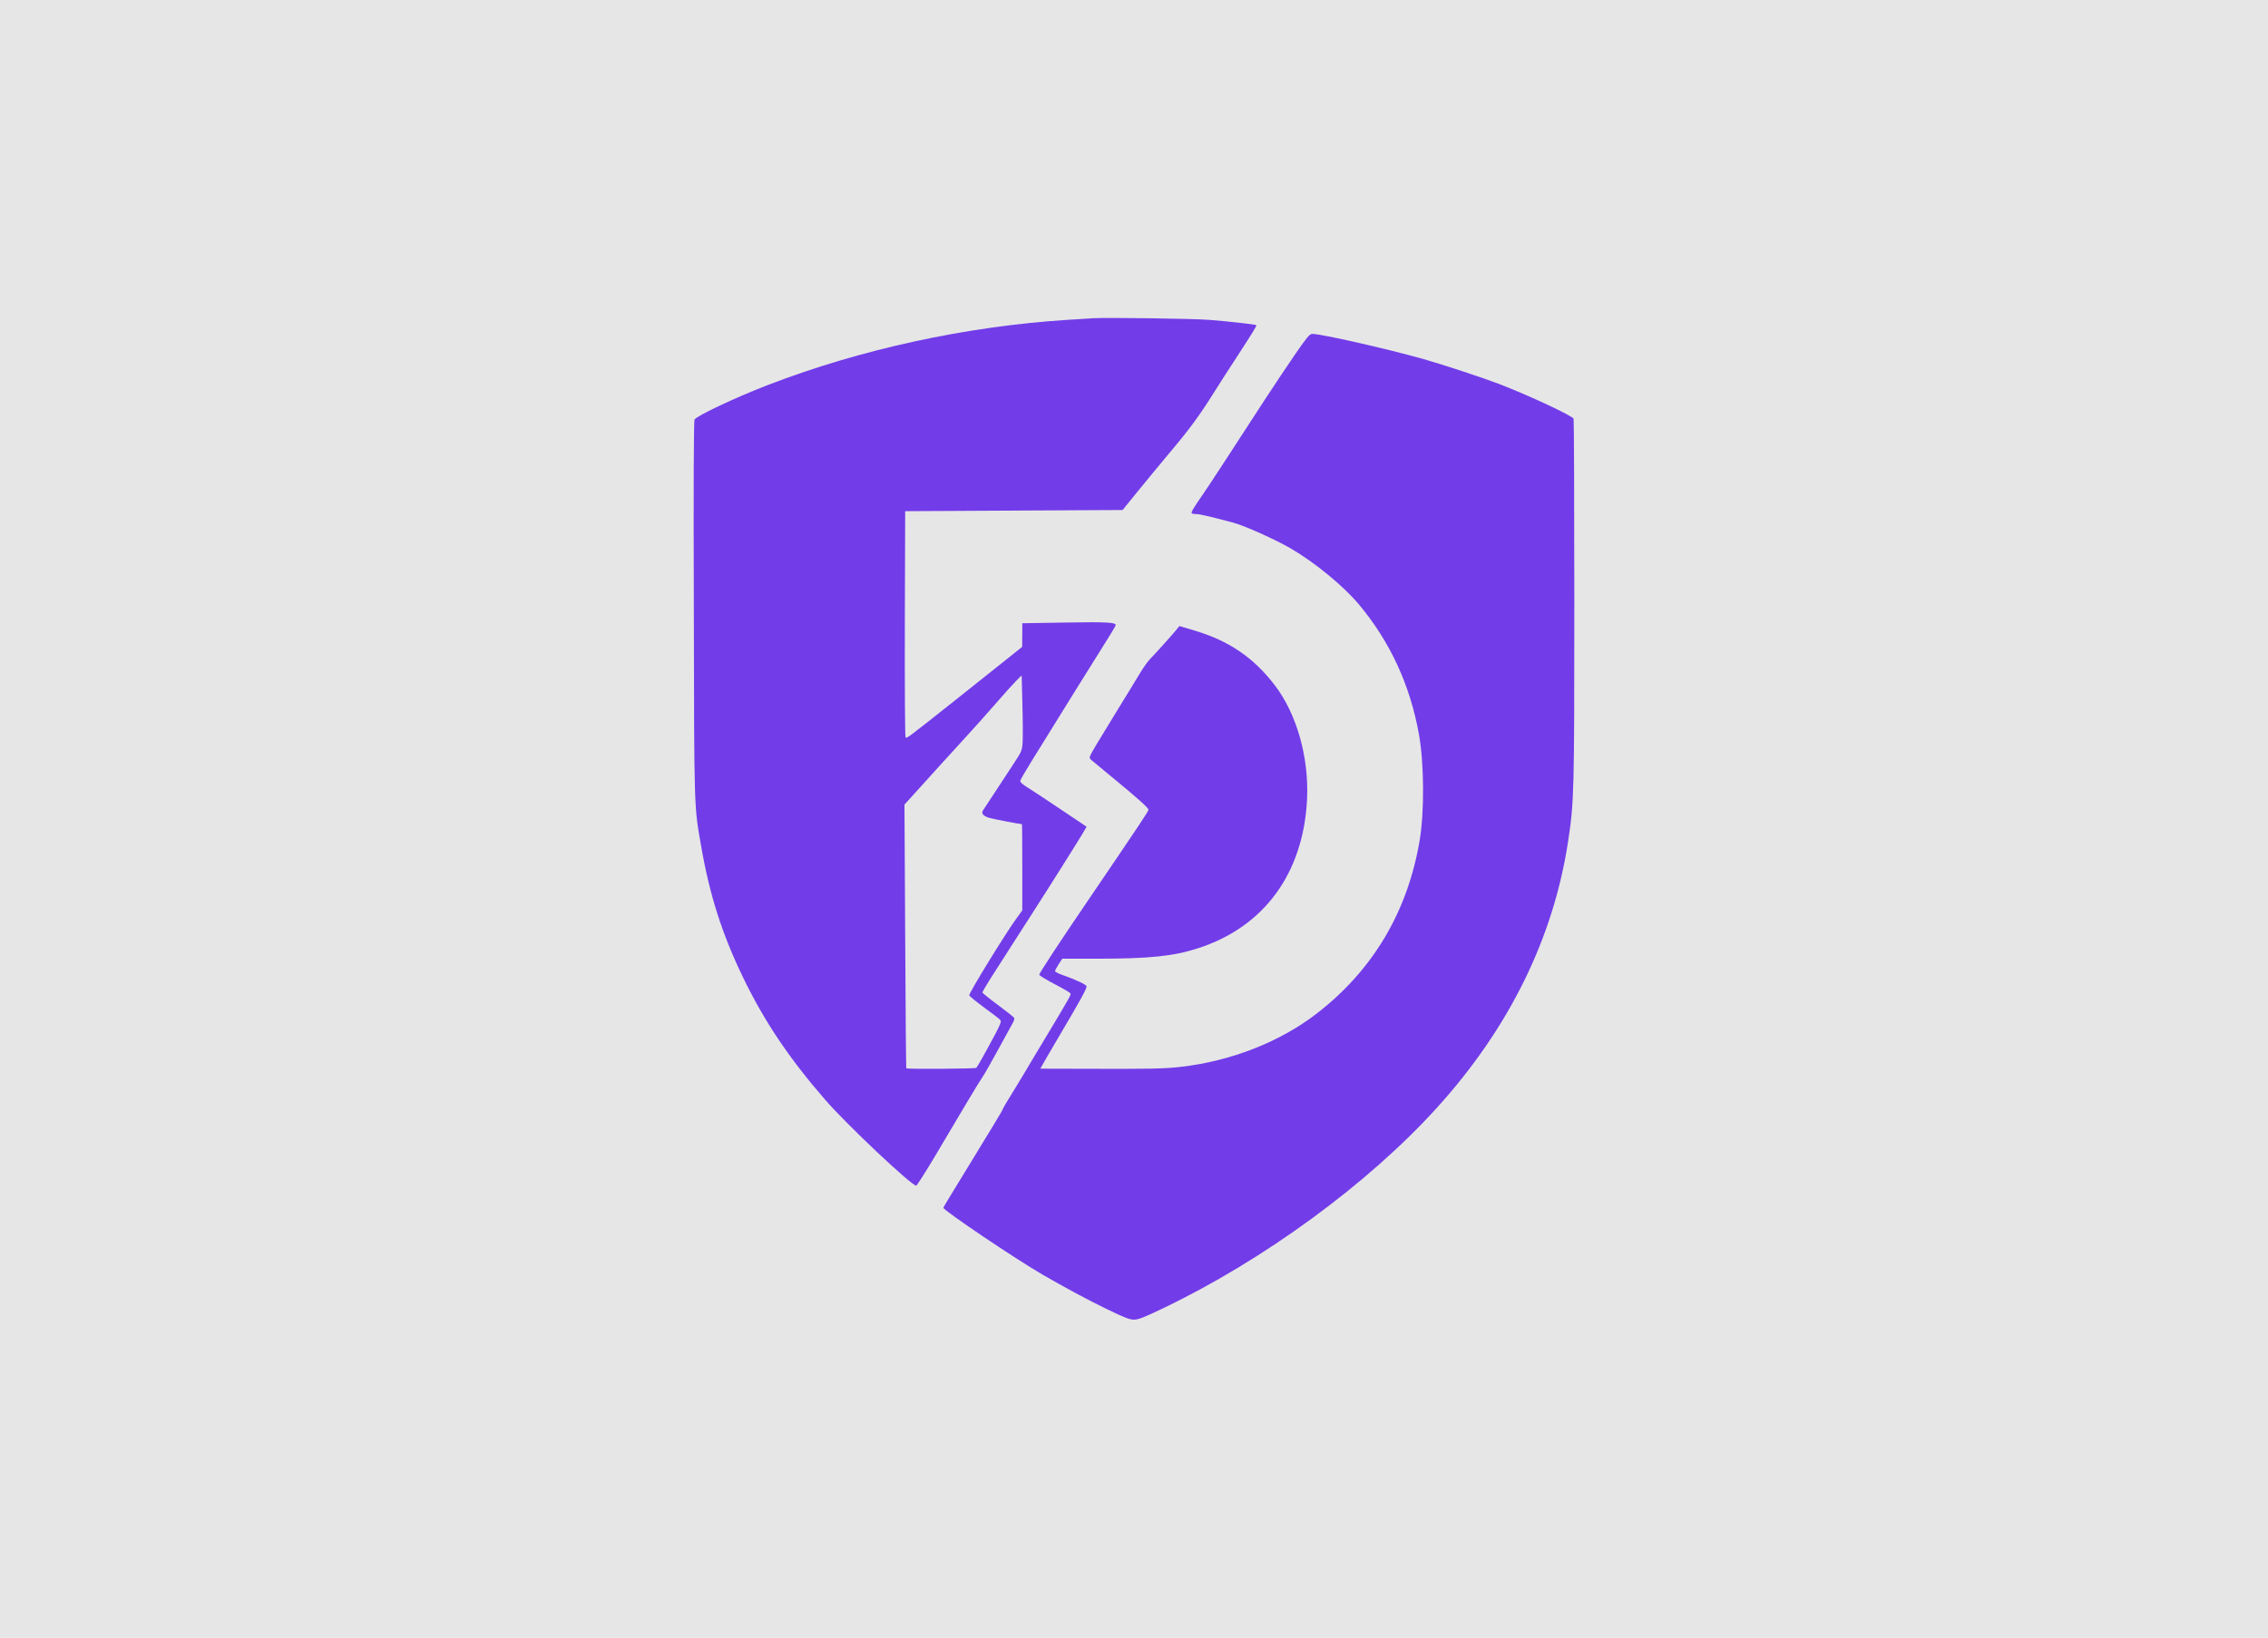
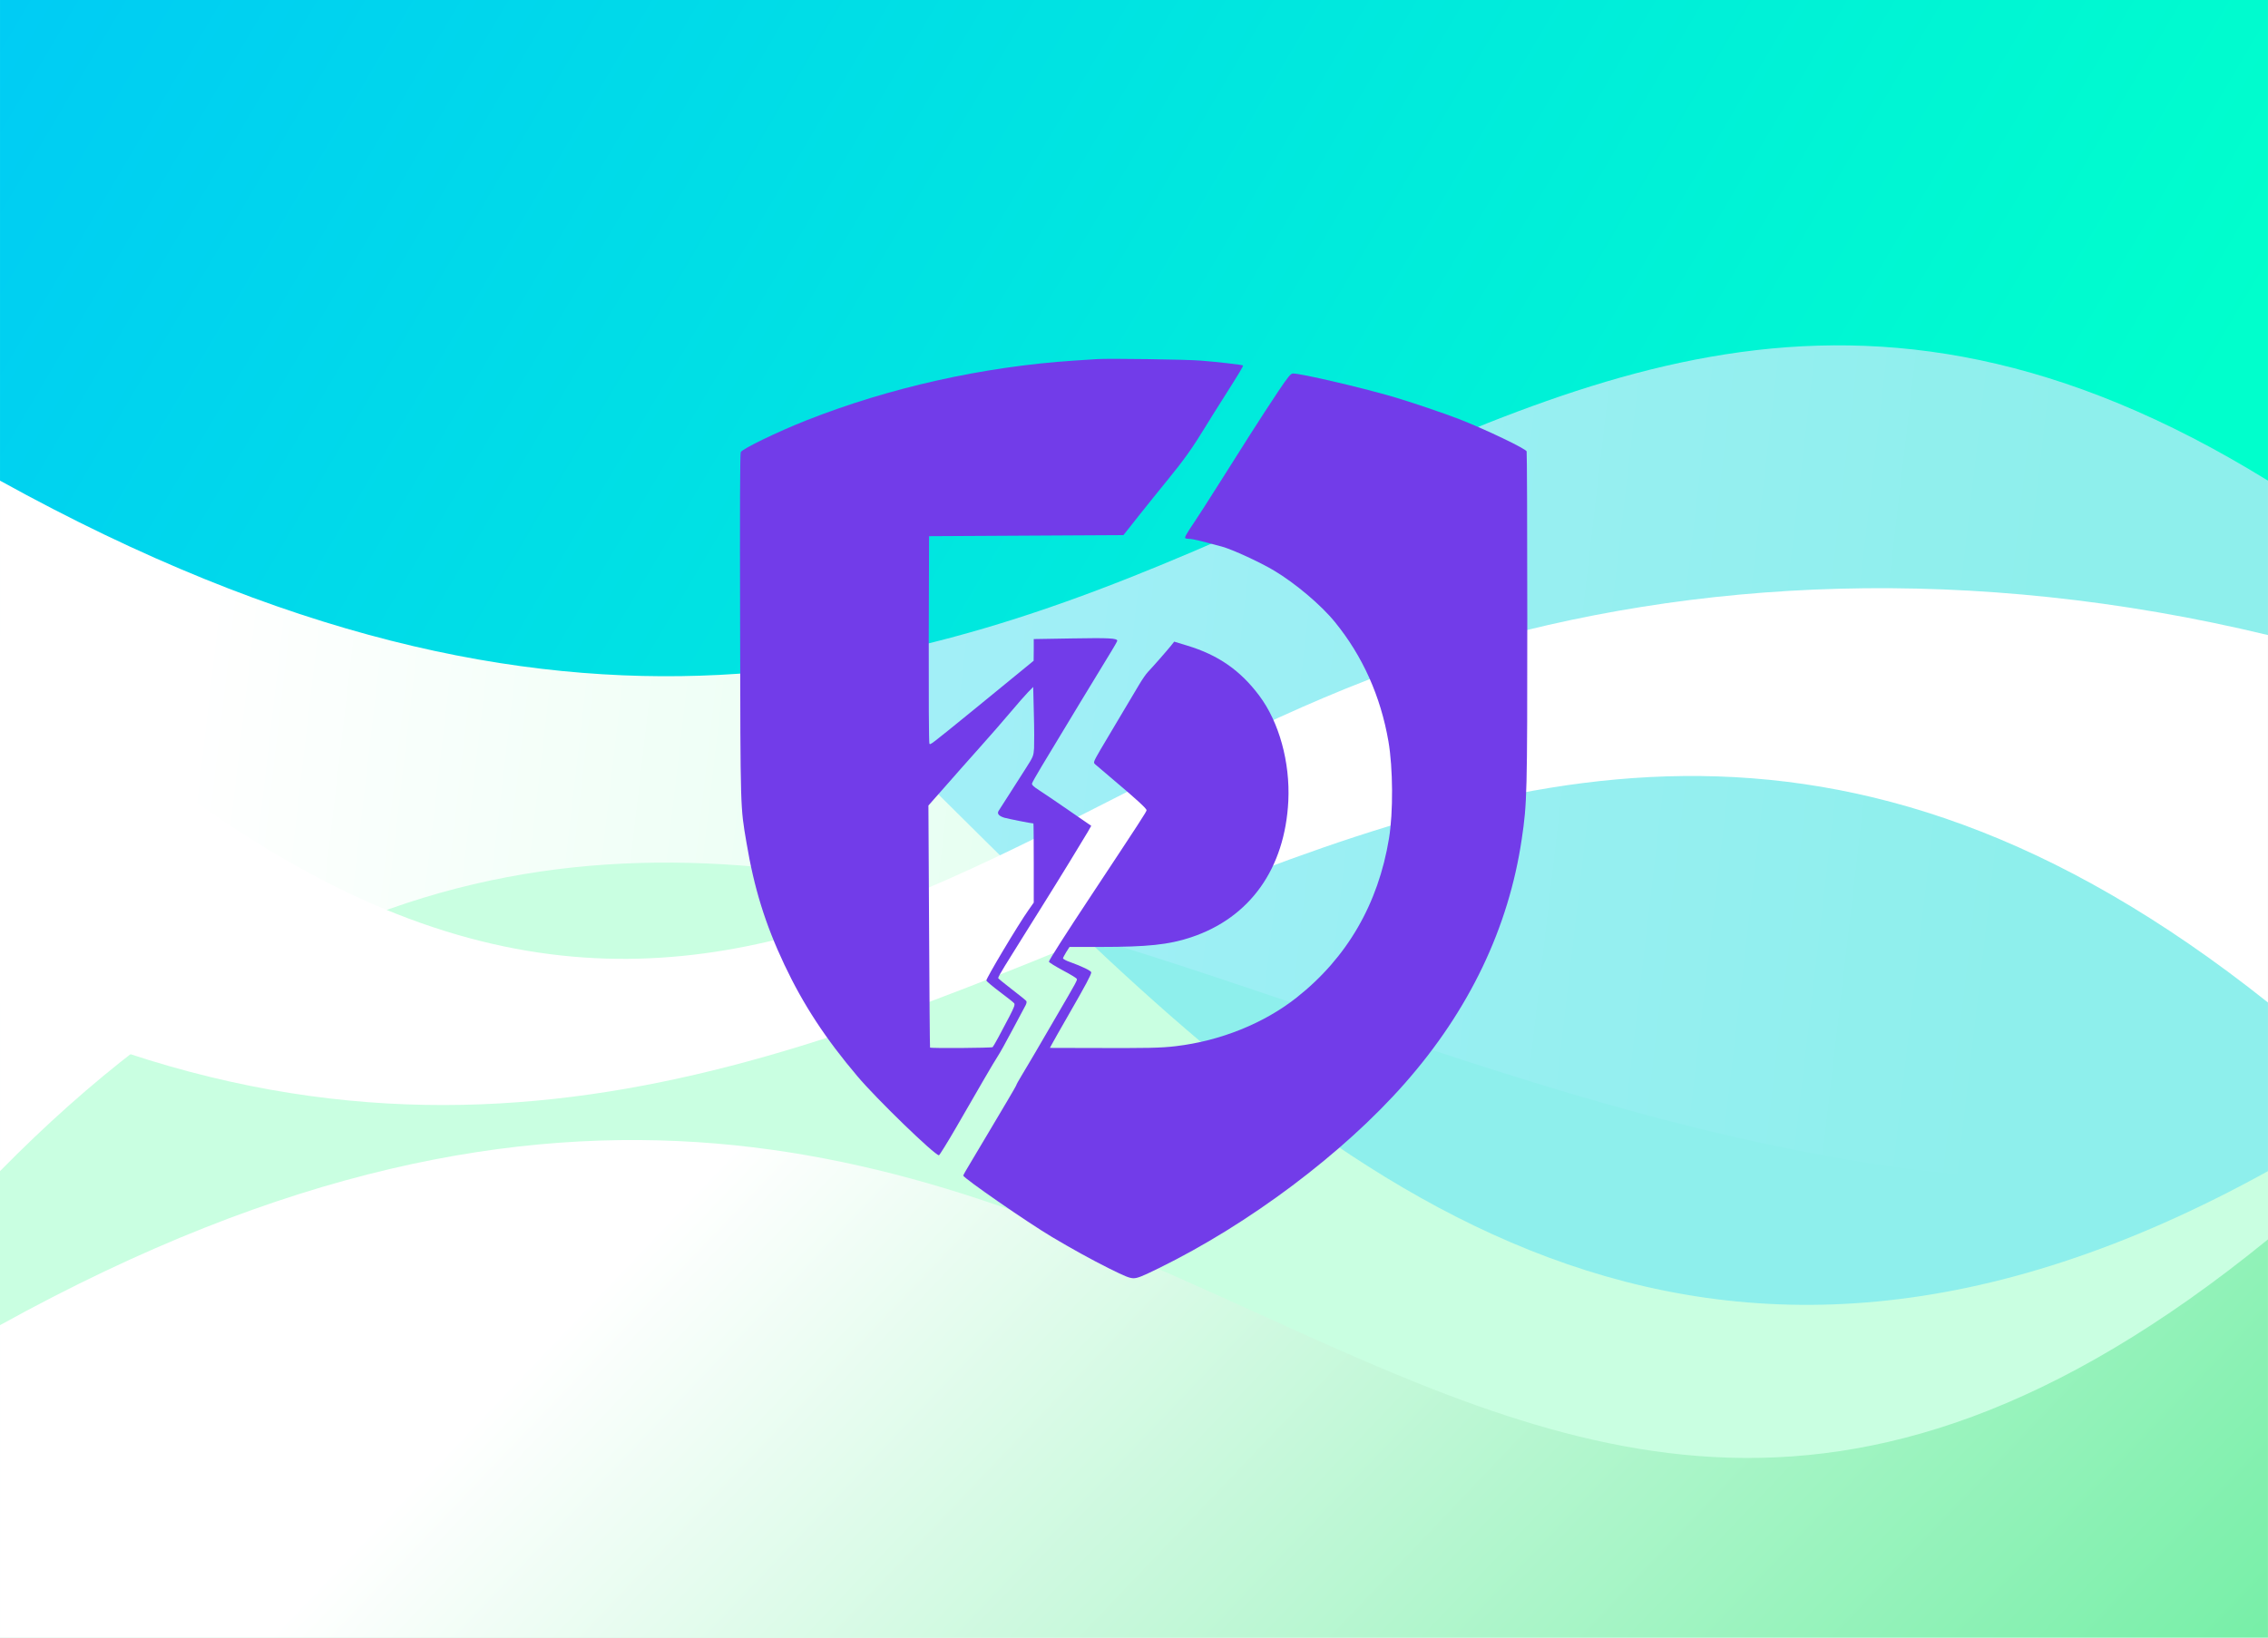
- <svg xmlns="http://www.w3.org/2000/svg" xmlns:xlink="http://www.w3.org/1999/xlink" xml:space="preserve" width="324" height="234" viewBox="0 0 324 234" version="1.1" id="svg9">
-   <defs id="defs5">
+ <svg xmlns="http://www.w3.org/2000/svg" xmlns:xlink="http://www.w3.org/1999/xlink" width="324" height="234" viewBox="0 0 85.725 61.913">
+   <defs>
+     <linearGradient id="e">
+       <stop offset="0" style="stop-color:#fff;stop-opacity:1" />
+       <stop offset="1" style="stop-color:#fff;stop-opacity:0" />
+     </linearGradient>
+     <linearGradient id="d">
+       <stop offset="0" style="stop-color:#00c6f9;stop-opacity:1" />
+       <stop offset="1" style="stop-color:#0fc;stop-opacity:1" />
+     </linearGradient>
+     <linearGradient id="c">
+       <stop offset="0" style="stop-color:#00e15b;stop-opacity:1" />
+       <stop offset="1" style="stop-color:#fff;stop-opacity:1" />
+     </linearGradient>
    <linearGradient id="a">
-       <stop offset="0" stop-color="#6ee2a7" id="stop1" />
-       <stop offset=".04" stop-color="#79dca9" id="stop2" />
-       <stop offset="1" stop-color="#2db65d" id="stop3" />
+       <stop offset="0" style="stop-color:#71afd3;stop-opacity:1" />
+       <stop offset="1" style="stop-color:#2c7dbd;stop-opacity:1" />
    </linearGradient>
-     <linearGradient id="c" x1="49.58" x2="229.25" y1="49.65" y2="229.32" gradientUnits="userSpaceOnUse">
-       <stop offset="0" stop-color="#ff8100" id="stop4" />
-       <stop offset="1" stop-color="red" id="stop5" />
+     <linearGradient id="b">
+       <stop offset="0" style="stop-color:#f9f9f9;stop-opacity:1" />
+       <stop offset="1" style="stop-color:#f9f9f9;stop-opacity:0" />
    </linearGradient>
-     <linearGradient xlink:href="#a" id="b" x1="0" x2="0" y1="0" y2="234" gradientUnits="userSpaceOnUse" />
+     <linearGradient xlink:href="#c" id="h" x1="386.345" x2="105.818" y1="430.364" y2="162.936" gradientUnits="userSpaceOnUse" />
+     <linearGradient xlink:href="#d" id="g" x1="0" x2="288.673" y1="-67.772" y2="102.649" gradientUnits="userSpaceOnUse" />
+     <linearGradient xlink:href="#e" id="f" x1="26.399" x2="285.671" y1="107.75" y2="137.919" gradientUnits="userSpaceOnUse" />
  </defs>
-   <path fill="url(#b)" d="M0 0h324v234H0Z" id="path5" style="fill:#e6e6e6;fill-opacity:1" />
-   <path style="fill:#000000" id="path2" />
-   <path style="fill:#000000" id="path1" />
-   <g transform="matrix(0.01733295,0,0,-0.01671845,78.96087,194.3339)" fill="#000000" stroke="none" id="g2" style="fill:#723ce9;fill-opacity:1">
-     <path d="m 4455,8904 c -27,-2 -124,-8 -215,-14 -836,-56 -1702,-251 -2470,-558 -260,-104 -584,-262 -601,-294 -7,-12 -9,-567 -6,-1621 3,-1729 2,-1677 58,-2012 71,-428 173,-761 350,-1140 174,-372 378,-687 674,-1040 173,-208 712,-735 751,-735 5,0 78,118 161,263 82,144 197,343 253,442 57,99 115,198 130,220 15,22 76,132 135,245 60,113 114,216 121,229 7,14 10,30 6,37 -4,6 -63,55 -132,108 -69,53 -126,101 -128,106 -2,4 26,55 61,112 35,57 106,171 156,253 51,83 139,224 195,315 140,225 375,613 414,681 l 32,57 -207,144 c -115,80 -238,165 -276,189 -48,31 -66,49 -63,61 2,10 44,84 92,165 141,237 586,980 643,1072 28,46 51,88 51,92 0,24 -78,28 -415,22 l -355,-6 v -101 l -1,-101 -202,-167 c -111,-92 -267,-220 -345,-285 -415,-341 -406,-334 -414,-319 -5,8 -7,446 -6,973 l 3,958 896,5 896,5 133,170 c 74,94 199,251 279,350 146,180 229,299 340,483 32,53 112,183 178,287 140,223 177,285 172,290 -7,6 -246,34 -389,45 -131,11 -854,21 -955,14 z M 3873,5280 c -5,-72 -8,-79 -75,-185 -38,-60 -108,-171 -155,-245 -47,-74 -90,-143 -97,-153 -16,-26 2,-48 54,-64 35,-10 249,-53 267,-53 2,0 3,-166 3,-368 v -369 l -48,-69 c -93,-132 -395,-643 -389,-657 3,-8 59,-56 125,-106 66,-50 125,-97 131,-105 10,-11 1,-37 -43,-123 -79,-154 -145,-276 -155,-286 -8,-8 -570,-12 -577,-4 -2,2 -6,509 -9,1128 l -6,1126 152,174 c 83,96 227,260 319,364 93,105 221,253 285,330 64,77 138,162 163,188 l 47,48 6,-248 c 4,-136 4,-282 2,-323 z" id="path1-3" style="fill:#723ce9;fill-opacity:1" />
-     <path d="m 6123,8602 c -61,-92 -178,-273 -259,-402 -81,-129 -218,-347 -304,-485 -86,-137 -179,-284 -207,-325 -73,-109 -94,-146 -86,-153 3,-4 20,-7 37,-7 30,0 107,-19 301,-72 97,-27 351,-145 480,-223 197,-119 434,-321 561,-479 256,-317 422,-691 494,-1112 42,-247 45,-660 5,-904 -99,-610 -387,-1111 -851,-1481 -300,-240 -703,-404 -1114,-453 -140,-17 -263,-19 -793,-17 l -368,1 17,32 c 9,18 81,146 159,283 155,272 205,367 205,388 0,15 -85,56 -197,97 -35,12 -63,28 -63,34 0,6 14,32 30,59 l 30,47 h 283 c 435,0 633,21 835,89 545,182 868,640 899,1271 17,360 -85,734 -268,980 -175,236 -379,379 -664,466 l -120,37 -30,-38 c -34,-43 -163,-192 -213,-245 -18,-19 -53,-71 -79,-115 -25,-44 -101,-172 -168,-285 -67,-113 -152,-258 -190,-323 -66,-116 -67,-119 -49,-136 11,-10 84,-73 164,-141 223,-190 310,-271 310,-287 0,-13 -56,-100 -500,-778 -246,-375 -400,-619 -400,-632 0,-7 57,-42 126,-80 70,-37 128,-73 131,-80 5,-13 0,-23 -185,-343 -69,-118 -158,-273 -199,-345 -42,-71 -97,-167 -124,-211 -27,-45 -49,-85 -49,-89 0,-4 -38,-71 -84,-149 -46,-77 -123,-208 -171,-291 -49,-82 -121,-205 -161,-273 -41,-68 -74,-127 -74,-131 0,-22 592,-436 820,-573 187,-112 359,-208 525,-292 146,-73 188,-91 225,-91 37,0 78,17 230,92 836,413 1702,1070 2271,1723 594,681 957,1448 1078,2275 49,335 51,412 51,2055 0,846 -3,1546 -6,1555 -10,25 -363,197 -614,297 -133,53 -461,165 -620,212 -312,91 -845,216 -920,216 -21,0 -43,-27 -137,-168 z" id="path2-6" style="fill:#723ce9;fill-opacity:1" />
+   <path d="M0 0h324v234H0z" style="opacity:1;fill:#c9ffe1;fill-opacity:1;stroke-width:14.249;stroke-linecap:round;stroke-linejoin:round;paint-order:markers fill stroke;stop-color:#000" transform="matrix(.26458 0 0 .26458 0 0)" />
+   <path d="M0 0h324v167.349c-126.661 16.326-218.876-106.906-324 0Z" style="opacity:1;fill:url(#f);fill-opacity:1;stroke-width:11.743;stroke-linecap:round;stroke-linejoin:round;paint-order:markers fill stroke;stop-color:#000" transform="matrix(.26458 0 0 .26458 0 0)" />
+   <path d="M324 0H0v68.682c117.984-72.816 161.08 188.732 324 98.667Z" style="opacity:1;fill:#2ad4ff;fill-opacity:.371;stroke-width:11.743;stroke-linecap:round;stroke-linejoin:round;paint-order:markers fill stroke;stop-color:#000" transform="matrix(.26458 0 0 .26458 0 0)" />
+   <path d="M0 0h324v68.682c-117.984-72.816-161.08 90.065-324 0Z" style="opacity:1;fill:url(#g);fill-opacity:1;stroke-width:11.743;stroke-linecap:round;stroke-linejoin:round;paint-order:markers fill stroke;stop-color:#000" transform="matrix(.26458 0 0 .26458 0 0)" />
+   <path d="M0 90.746c93.015 91.167 137.702 23.132 208.336 1.947 33.522-10.054 73.29-12.15 115.664-1.947v52.508c-122.074-97.252-191.346 61.615-324 0z" style="opacity:1;fill:#fff;fill-opacity:1;stroke-width:14.317;stroke-linecap:round;stroke-linejoin:round;paint-order:markers fill stroke;stop-color:#000" transform="matrix(.26458 0 0 .26458 0 0)" />
+   <path d="M0 234h324v-56.897C202.244 276.318 162.92 99.294 0 189.36Z" style="opacity:1;fill:url(#h);fill-opacity:1;stroke-width:11.743;stroke-linecap:round;stroke-linejoin:round;paint-order:markers fill stroke;stop-color:#000" transform="matrix(.26458 0 0 .26458 0 0)" />
+   <g style="fill:#723ce9;fill-opacity:1">
+     <path d="M4455 8904c-27-2-124-8-215-14-836-56-1702-251-2470-558-260-104-584-262-601-294-7-12-9-567-6-1621 3-1729 2-1677 58-2012 71-428 173-761 350-1140 174-372 378-687 674-1040 173-208 712-735 751-735 5 0 78 118 161 263 82 144 197 343 253 442 57 99 115 198 130 220s76 132 135 245c60 113 114 216 121 229 7 14 10 30 6 37-4 6-63 55-132 108s-126 101-128 106c-2 4 26 55 61 112s106 171 156 253c51 83 139 224 195 315 140 225 375 613 414 681l32 57-207 144c-115 80-238 165-276 189-48 31-66 49-63 61 2 10 44 84 92 165 141 237 586 980 643 1072 28 46 51 88 51 92 0 24-78 28-415 22l-355-6v-101l-1-101-202-167c-111-92-267-220-345-285-415-341-406-334-414-319-5 8-7 446-6 973l3 958 896 5 896 5 133 170c74 94 199 251 279 350 146 180 229 299 340 483 32 53 112 183 178 287 140 223 177 285 172 290-7 6-246 34-389 45-131 11-854 21-955 14zm-582-3624c-5-72-8-79-75-185-38-60-108-171-155-245s-90-143-97-153c-16-26 2-48 54-64 35-10 249-53 267-53 2 0 3-166 3-368v-369l-48-69c-93-132-395-643-389-657 3-8 59-56 125-106s125-97 131-105c10-11 1-37-43-123-79-154-145-276-155-286-8-8-570-12-577-4-2 2-6 509-9 1128l-6 1126 152 174c83 96 227 260 319 364 93 105 221 253 285 330s138 162 163 188l47 48 6-248c4-136 4-282 2-323z" style="fill:#723ce9;fill-opacity:1" transform="matrix(.0041 0 0 -.00406 23.206 49.727)" />
+     <path d="M6123 8602c-61-92-178-273-259-402s-218-347-304-485c-86-137-179-284-207-325-73-109-94-146-86-153 3-4 20-7 37-7 30 0 107-19 301-72 97-27 351-145 480-223 197-119 434-321 561-479 256-317 422-691 494-1112 42-247 45-660 5-904-99-610-387-1111-851-1481-300-240-703-404-1114-453-140-17-263-19-793-17l-368 1 17 32c9 18 81 146 159 283 155 272 205 367 205 388 0 15-85 56-197 97-35 12-63 28-63 34s14 32 30 59l30 47h283c435 0 633 21 835 89 545 182 868 640 899 1271 17 360-85 734-268 980-175 236-379 379-664 466l-120 37-30-38c-34-43-163-192-213-245-18-19-53-71-79-115-25-44-101-172-168-285s-152-258-190-323c-66-116-67-119-49-136 11-10 84-73 164-141 223-190 310-271 310-287 0-13-56-100-500-778-246-375-400-619-400-632 0-7 57-42 126-80 70-37 128-73 131-80 5-13 0-23-185-343-69-118-158-273-199-345-42-71-97-167-124-211-27-45-49-85-49-89s-38-71-84-149c-46-77-123-208-171-291-49-82-121-205-161-273-41-68-74-127-74-131 0-22 592-436 820-573 187-112 359-208 525-292 146-73 188-91 225-91s78 17 230 92c836 413 1702 1070 2271 1723 594 681 957 1448 1078 2275 49 335 51 412 51 2055 0 846-3 1546-6 1555-10 25-363 197-614 297-133 53-461 165-620 212-312 91-845 216-920 216-21 0-43-27-137-168z" style="fill:#723ce9;fill-opacity:1" transform="matrix(.0041 0 0 -.00406 23.206 49.727)" />
  </g>
</svg>
